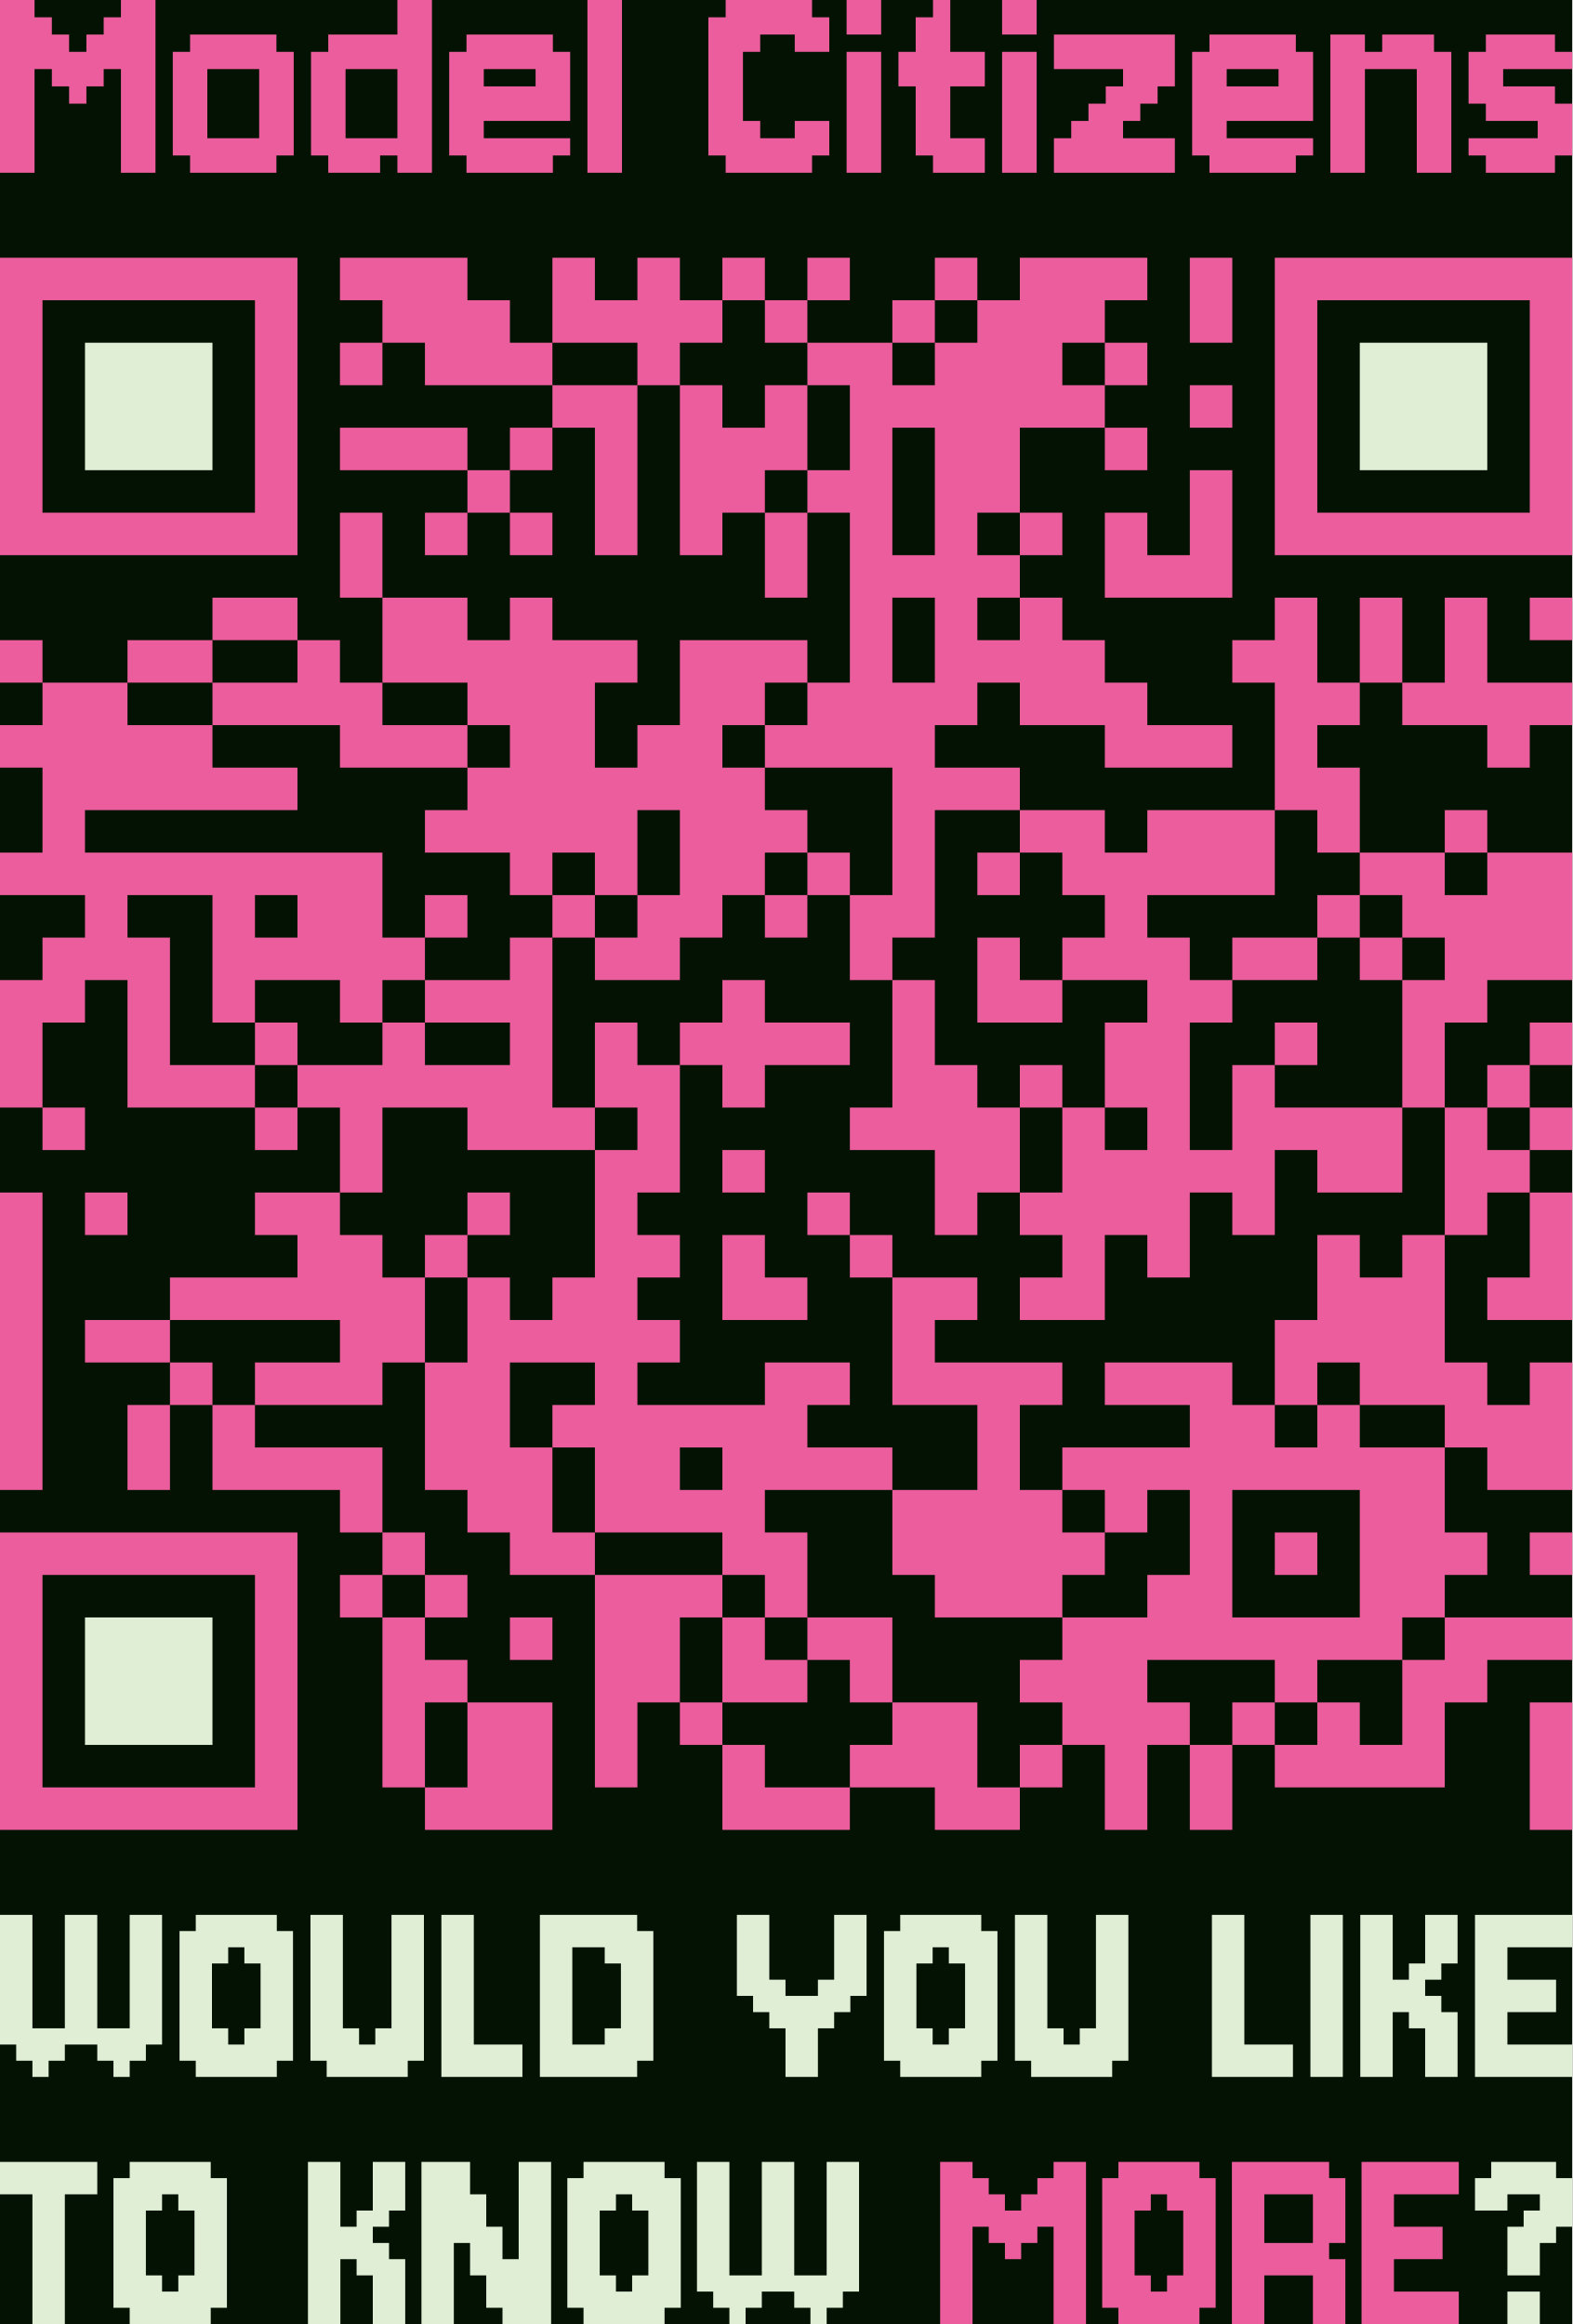
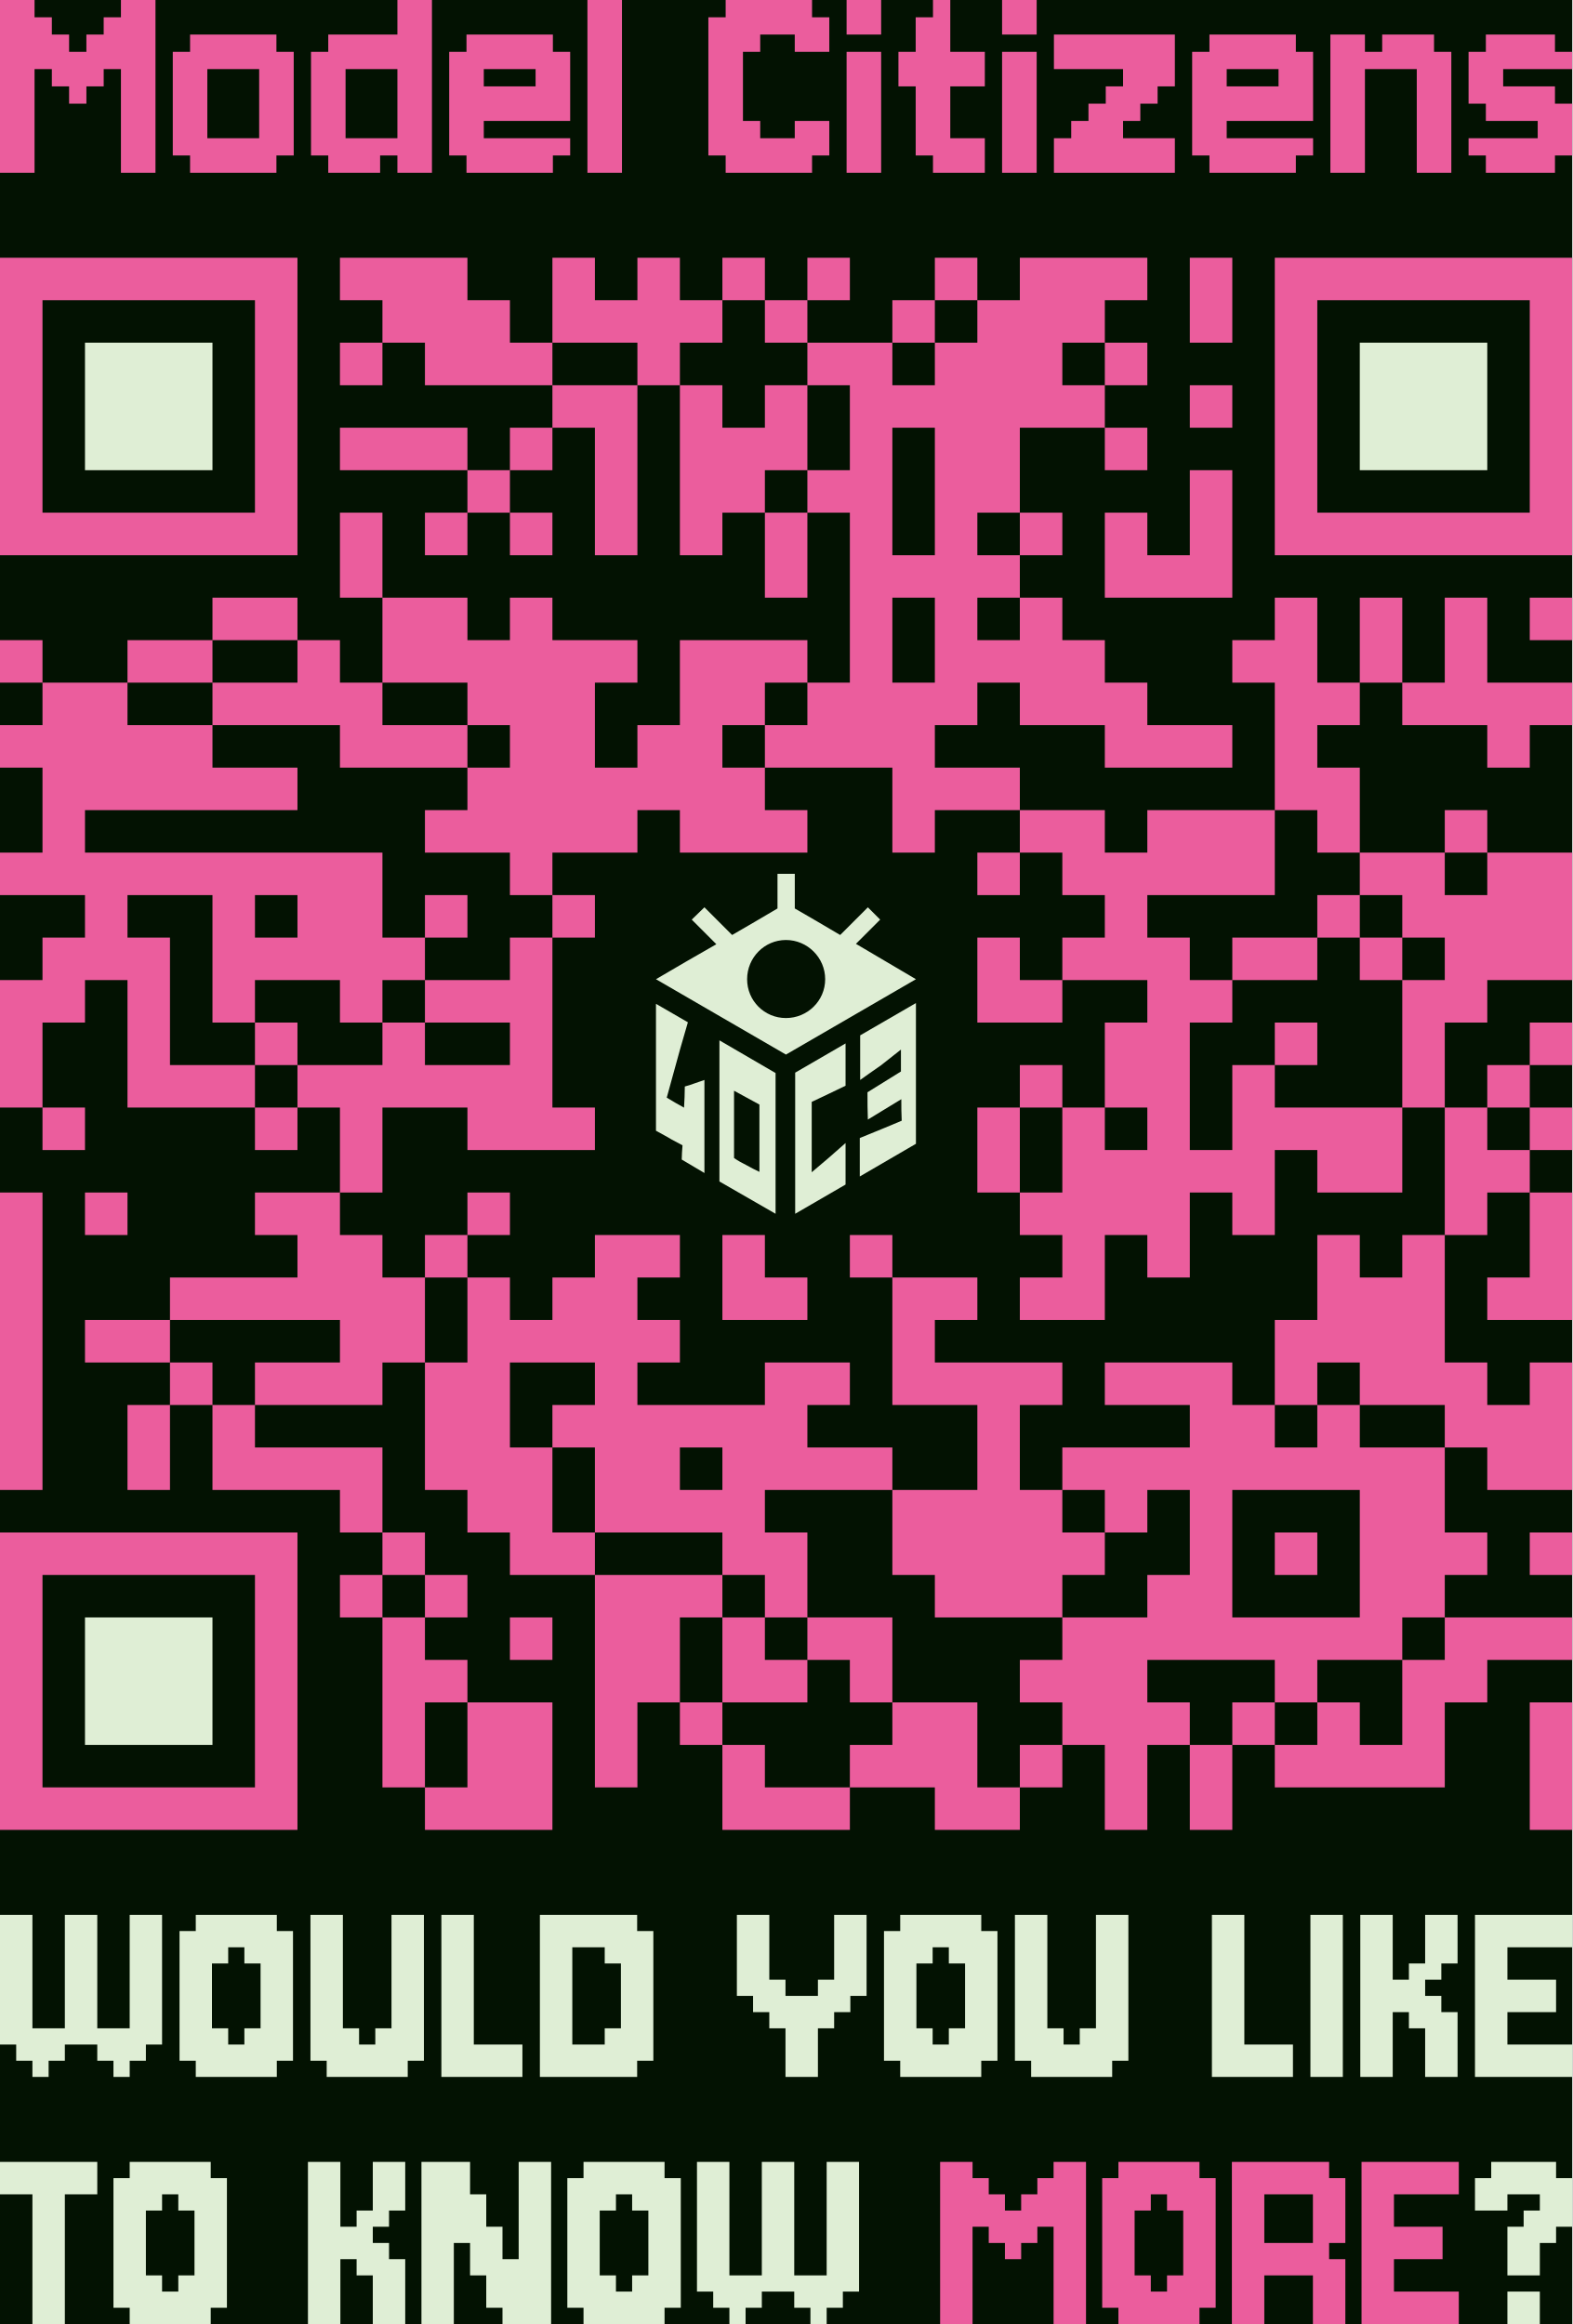
<svg xmlns="http://www.w3.org/2000/svg" width="250" height="369.559" viewBox="0 0 37 54.695">
  <path d="M0 0H37V54.695H0Z" fill="#031202" />
  <g transform="translate(0 0)">
    <path d="M 1.626 2.033 L 1.626 2.033 L 1.22 2.033 L 1.22 1.626 L 0.813 1.626 L 0.813 4.066 L 0 4.066 L 0 0 L 0.813 0 L 0.813 0.407 L 1.22 0.407 L 1.22 0.813 L 1.626 0.813 L 1.626 1.22 L 2.033 1.22 L 2.033 0.813 L 2.44 0.813 L 2.44 0.407 L 2.846 0.407 L 2.846 0 L 3.659 0 L 3.659 4.066 L 2.846 4.066 L 2.846 1.626 L 2.44 1.626 L 2.44 2.033 L 2.033 2.033 L 2.033 2.44 L 1.626 2.44 Z M 4.066 1.22 L 4.066 1.22 L 4.473 1.22 L 4.473 0.813 L 6.505 0.813 L 6.505 1.22 L 6.912 1.22 L 6.912 3.659 L 6.505 3.659 L 6.505 4.066 L 4.473 4.066 L 4.473 3.659 L 4.066 3.659 Z M 6.099 1.626 L 6.099 1.626 L 4.879 1.626 L 4.879 3.253 L 6.099 3.253 Z M 9.352 0.813 L 9.352 0.813 L 9.352 0 L 10.165 0 L 10.165 4.066 L 9.352 4.066 L 9.352 3.659 L 8.945 3.659 L 8.945 4.066 L 7.725 4.066 L 7.725 3.659 L 7.319 3.659 L 7.319 1.22 L 7.725 1.22 L 7.725 0.813 Z M 9.352 3.253 L 9.352 3.253 L 9.352 1.626 L 8.132 1.626 L 8.132 3.253 Z M 10.571 1.22 L 10.571 1.22 L 10.978 1.22 L 10.978 0.813 L 13.011 0.813 L 13.011 1.22 L 13.418 1.22 L 13.418 2.846 L 11.385 2.846 L 11.385 3.253 L 13.418 3.253 L 13.418 3.659 L 13.011 3.659 L 13.011 4.066 L 10.978 4.066 L 10.978 3.659 L 10.571 3.659 Z M 11.385 2.033 L 11.385 2.033 L 12.604 2.033 L 12.604 1.626 L 11.385 1.626 Z M 13.824 0 L 13.824 0 L 14.637 0 L 14.637 4.066 L 13.824 4.066 Z M 18.703 2.846 L 18.703 2.846 L 19.516 2.846 L 19.516 3.659 L 19.11 3.659 L 19.11 4.066 L 17.077 4.066 L 17.077 3.659 L 16.67 3.659 L 16.67 0.407 L 17.077 0.407 L 17.077 0 L 19.11 0 L 19.11 0.407 L 19.516 0.407 L 19.516 1.22 L 18.703 1.22 L 18.703 0.813 L 17.89 0.813 L 17.89 1.22 L 17.484 1.22 L 17.484 2.846 L 17.89 2.846 L 17.89 3.253 L 18.703 3.253 Z M 19.923 0 L 19.923 0 L 20.736 0 L 20.736 0.813 L 19.923 0.813 Z M 19.923 1.22 L 19.923 1.22 L 20.736 1.22 L 20.736 4.066 L 19.923 4.066 Z M 21.143 1.22 L 21.143 1.22 L 21.549 1.22 L 21.549 0.407 L 21.956 0.407 L 21.956 0 L 22.363 0 L 22.363 1.22 L 23.176 1.22 L 23.176 2.033 L 22.363 2.033 L 22.363 3.253 L 23.176 3.253 L 23.176 4.066 L 21.956 4.066 L 21.956 3.659 L 21.549 3.659 L 21.549 2.033 L 21.143 2.033 Z M 23.582 0 L 23.582 0 L 24.396 0 L 24.396 0.813 L 23.582 0.813 Z M 23.582 1.22 L 23.582 1.22 L 24.396 1.22 L 24.396 4.066 L 23.582 4.066 Z M 24.802 3.253 L 24.802 3.253 L 25.209 3.253 L 25.209 2.846 L 25.615 2.846 L 25.615 2.44 L 26.022 2.44 L 26.022 2.033 L 26.429 2.033 L 26.429 1.626 L 24.802 1.626 L 24.802 0.813 L 27.648 0.813 L 27.648 2.033 L 27.242 2.033 L 27.242 2.44 L 26.835 2.44 L 26.835 2.846 L 26.429 2.846 L 26.429 3.253 L 27.648 3.253 L 27.648 4.066 L 24.802 4.066 Z M 28.055 1.22 L 28.055 1.22 L 28.462 1.22 L 28.462 0.813 L 30.495 0.813 L 30.495 1.22 L 30.901 1.22 L 30.901 2.846 L 28.868 2.846 L 28.868 3.253 L 30.901 3.253 L 30.901 3.659 L 30.495 3.659 L 30.495 4.066 L 28.462 4.066 L 28.462 3.659 L 28.055 3.659 Z M 28.868 2.033 L 28.868 2.033 L 30.088 2.033 L 30.088 1.626 L 28.868 1.626 Z M 32.121 1.22 L 32.121 1.22 L 32.527 1.22 L 32.527 0.813 L 33.747 0.813 L 33.747 1.22 L 34.154 1.22 L 34.154 4.066 L 33.341 4.066 L 33.341 1.626 L 32.121 1.626 L 32.121 4.066 L 31.308 4.066 L 31.308 0.813 L 32.121 0.813 Z M 34.967 3.659 L 34.967 3.659 L 34.56 3.659 L 34.56 3.253 L 36.187 3.253 L 36.187 2.846 L 34.967 2.846 L 34.967 2.44 L 34.56 2.44 L 34.56 1.22 L 34.967 1.22 L 34.967 0.813 L 36.593 0.813 L 36.593 1.22 L 37 1.22 L 37 1.626 L 35.374 1.626 L 35.374 2.033 L 36.593 2.033 L 36.593 2.44 L 37 2.44 L 37 3.659 L 36.593 3.659 L 36.593 4.066 L 34.967 4.066 Z " fill="#eb5d9d" />
  </g>
  <g transform="translate(0 6.066)">
-     <path d="M8 0H9V1H8ZM9 0H10V1H9ZM10 0H11V1H10ZM13 0H14V1H13ZM15 0H16V1H15ZM17 0H18V1H17ZM19 0H20V1H19ZM22 0H23V1H22ZM24 0H25V1H24ZM25 0H26V1H25ZM26 0H27V1H26ZM28 0H29V1H28ZM9 1H10V2H9ZM10 1H11V2H10ZM11 1H12V2H11ZM13 1H14V2H13ZM14 1H15V2H14ZM15 1H16V2H15ZM16 1H17V2H16ZM18 1H19V2H18ZM21 1H22V2H21ZM23 1H24V2H23ZM24 1H25V2H24ZM25 1H26V2H25ZM28 1H29V2H28ZM8 2H9V3H8ZM10 2H11V3H10ZM11 2H12V3H11ZM12 2H13V3H12ZM15 2H16V3H15ZM19 2H20V3H19ZM20 2H21V3H20ZM22 2H23V3H22ZM23 2H24V3H23ZM24 2H25V3H24ZM26 2H27V3H26ZM13 3H14V4H13ZM14 3H15V4H14ZM16 3H17V4H16ZM18 3H19V4H18ZM20 3H21V4H20ZM21 3H22V4H21ZM22 3H23V4H22ZM23 3H24V4H23ZM24 3H25V4H24ZM25 3H26V4H25ZM28 3H29V4H28ZM8 4H9V5H8ZM9 4H10V5H9ZM10 4H11V5H10ZM12 4H13V5H12ZM14 4H15V5H14ZM16 4H17V5H16ZM17 4H18V5H17ZM18 4H19V5H18ZM20 4H21V5H20ZM22 4H23V5H22ZM23 4H24V5H23ZM26 4H27V5H26ZM11 5H12V6H11ZM14 5H15V6H14ZM16 5H17V6H16ZM17 5H18V6H17ZM19 5H20V6H19ZM20 5H21V6H20ZM22 5H23V6H22ZM23 5H24V6H23ZM28 5H29V6H28ZM8 6H9V7H8ZM10 6H11V7H10ZM12 6H13V7H12ZM14 6H15V7H14ZM16 6H17V7H16ZM18 6H19V7H18ZM20 6H21V7H20ZM22 6H23V7H22ZM24 6H25V7H24ZM26 6H27V7H26ZM28 6H29V7H28ZM8 7H9V8H8ZM18 7H19V8H18ZM20 7H21V8H20ZM21 7H22V8H21ZM22 7H23V8H22ZM23 7H24V8H23ZM26 7H27V8H26ZM27 7H28V8H27ZM28 7H29V8H28ZM5 8H6V9H5ZM6 8H7V9H6ZM9 8H10V9H9ZM10 8H11V9H10ZM12 8H13V9H12ZM20 8H21V9H20ZM22 8H23V9H22ZM24 8H25V9H24ZM30 8H31V9H30ZM32 8H33V9H32ZM34 8H35V9H34ZM36 8H37V9H36ZM0 9H1V10H0ZM3 9H4V10H3ZM4 9H5V10H4ZM7 9H8V10H7ZM9 9H10V10H9ZM10 9H11V10H10ZM11 9H12V10H11ZM12 9H13V10H12ZM13 9H14V10H13ZM14 9H15V10H14ZM16 9H17V10H16ZM17 9H18V10H17ZM18 9H19V10H18ZM20 9H21V10H20ZM22 9H23V10H22ZM23 9H24V10H23ZM24 9H25V10H24ZM25 9H26V10H25ZM29 9H30V10H29ZM30 9H31V10H30ZM32 9H33V10H32ZM34 9H35V10H34ZM1 10H2V11H1ZM2 10H3V11H2ZM5 10H6V11H5ZM6 10H7V11H6ZM7 10H8V11H7ZM8 10H9V11H8ZM11 10H12V11H11ZM12 10H13V11H12ZM13 10H14V11H13ZM16 10H17V11H16ZM17 10H18V11H17ZM19 10H20V11H19ZM20 10H21V11H20ZM21 10H22V11H21ZM22 10H23V11H22ZM24 10H25V11H24ZM25 10H26V11H25ZM26 10H27V11H26ZM30 10H31V11H30ZM31 10H32V11H31ZM33 10H34V11H33ZM34 10H35V11H34ZM35 10H36V11H35ZM36 10H37V11H36ZM0 11H1V12H0ZM1 11H2V12H1ZM2 11H3V12H2ZM3 11H4V12H3ZM4 11H5V12H4ZM8 11H9V12H8ZM9 11H10V12H9ZM10 11H11V12H10ZM12 11H13V12H12ZM13 11H14V12H13ZM15 11H16V12H15ZM16 11H17V12H16ZM18 11H19V12H18ZM19 11H20V12H19ZM20 11H21V12H20ZM21 11H22V12H21ZM26 11H27V12H26ZM27 11H28V12H27ZM28 11H29V12H28ZM30 11H31V12H30ZM35 11H36V12H35ZM1 12H2V13H1ZM2 12H3V13H2ZM3 12H4V13H3ZM4 12H5V13H4ZM5 12H6V13H5ZM6 12H7V13H6ZM11 12H12V13H11ZM12 12H13V13H12ZM13 12H14V13H13ZM14 12H15V13H14ZM15 12H16V13H15ZM16 12H17V13H16ZM17 12H18V13H17ZM21 12H22V13H21ZM22 12H23V13H22ZM23 12H24V13H23ZM30 12H31V13H30ZM31 12H32V13H31ZM1 13H2V14H1ZM10 13H11V14H10ZM11 13H12V14H11ZM12 13H13V14H12ZM13 13H14V14H13ZM14 13H15V14H14ZM16 13H17V14H16ZM17 13H18V14H17ZM18 13H19V14H18ZM21 13H22V14H21ZM24 13H25V14H24ZM25 13H26V14H25ZM27 13H28V14H27ZM28 13H29V14H28ZM29 13H30V14H29ZM31 13H32V14H31ZM34 13H35V14H34ZM0 14H1V15H0ZM1 14H2V15H1ZM2 14H3V15H2ZM3 14H4V15H3ZM4 14H5V15H4ZM5 14H6V15H5ZM6 14H7V15H6ZM7 14H8V15H7ZM8 14H9V15H8ZM12 14H13V15H12ZM14 14H15V15H14ZM16 14H17V15H16ZM17 14H18V15H17ZM19 14H20V15H19ZM21 14H22V15H21ZM23 14H24V15H23ZM25 14H26V15H25ZM26 14H27V15H26ZM27 14H28V15H27ZM28 14H29V15H28ZM29 14H30V15H29ZM32 14H33V15H32ZM33 14H34V15H33ZM35 14H36V15H35ZM36 14H37V15H36ZM2 15H3V16H2ZM5 15H6V16H5ZM7 15H8V16H7ZM8 15H9V16H8ZM10 15H11V16H10ZM13 15H14V16H13ZM15 15H16V16H15ZM16 15H17V16H16ZM18 15H19V16H18ZM20 15H21V16H20ZM21 15H22V16H21ZM26 15H27V16H26ZM31 15H32V16H31ZM33 15H34V16H33ZM34 15H35V16H34ZM35 15H36V16H35ZM36 15H37V16H36ZM1 16H2V17H1ZM2 16H3V17H2ZM3 16H4V17H3ZM5 16H6V17H5ZM6 16H7V17H6ZM7 16H8V17H7ZM8 16H9V17H8ZM9 16H10V17H9ZM12 16H13V17H12ZM14 16H15V17H14ZM15 16H16V17H15ZM20 16H21V17H20ZM23 16H24V17H23ZM25 16H26V17H25ZM26 16H27V17H26ZM27 16H28V17H27ZM29 16H30V17H29ZM30 16H31V17H30ZM32 16H33V17H32ZM34 16H35V17H34ZM35 16H36V17H35ZM36 16H37V17H36ZM0 17H1V18H0ZM1 17H2V18H1ZM3 17H4V18H3ZM5 17H6V18H5ZM8 17H9V18H8ZM10 17H11V18H10ZM11 17H12V18H11ZM12 17H13V18H12ZM17 17H18V18H17ZM21 17H22V18H21ZM23 17H24V18H23ZM24 17H25V18H24ZM27 17H28V18H27ZM28 17H29V18H28ZM33 17H34V18H33ZM34 17H35V18H34ZM0 18H1V19H0ZM3 18H4V19H3ZM6 18H7V19H6ZM9 18H10V19H9ZM12 18H13V19H12ZM14 18H15V19H14ZM16 18H17V19H16ZM17 18H18V19H17ZM18 18H19V19H18ZM19 18H20V19H19ZM21 18H22V19H21ZM26 18H27V19H26ZM27 18H28V19H27ZM30 18H31V19H30ZM33 18H34V19H33ZM36 18H37V19H36ZM0 19H1V20H0ZM3 19H4V20H3ZM4 19H5V20H4ZM5 19H6V20H5ZM7 19H8V20H7ZM8 19H9V20H8ZM9 19H10V20H9ZM10 19H11V20H10ZM11 19H12V20H11ZM12 19H13V20H12ZM14 19H15V20H14ZM15 19H16V20H15ZM17 19H18V20H17ZM21 19H22V20H21ZM22 19H23V20H22ZM24 19H25V20H24ZM26 19H27V20H26ZM27 19H28V20H27ZM29 19H30V20H29ZM33 19H34V20H33ZM35 19H36V20H35ZM1 20H2V21H1ZM6 20H7V21H6ZM8 20H9V21H8ZM11 20H12V21H11ZM12 20H13V21H12ZM13 20H14V21H13ZM15 20H16V21H15ZM20 20H21V21H20ZM21 20H22V21H21ZM22 20H23V21H22ZM23 20H24V21H23ZM25 20H26V21H25ZM27 20H28V21H27ZM29 20H30V21H29ZM30 20H31V21H30ZM31 20H32V21H31ZM32 20H33V21H32ZM34 20H35V21H34ZM36 20H37V21H36ZM8 21H9V22H8ZM14 21H15V22H14ZM15 21H16V22H15ZM17 21H18V22H17ZM22 21H23V22H22ZM23 21H24V22H23ZM25 21H26V22H25ZM26 21H27V22H26ZM27 21H28V22H27ZM28 21H29V22H28ZM29 21H30V22H29ZM31 21H32V22H31ZM32 21H33V22H32ZM34 21H35V22H34ZM35 21H36V22H35ZM0 22H1V23H0ZM2 22H3V23H2ZM6 22H7V23H6ZM7 22H8V23H7ZM11 22H12V23H11ZM14 22H15V23H14ZM19 22H20V23H19ZM22 22H23V23H22ZM24 22H25V23H24ZM25 22H26V23H25ZM26 22H27V23H26ZM27 22H28V23H27ZM29 22H30V23H29ZM34 22H35V23H34ZM36 22H37V23H36ZM0 23H1V24H0ZM7 23H8V24H7ZM8 23H9V24H8ZM10 23H11V24H10ZM14 23H15V24H14ZM15 23H16V24H15ZM17 23H18V24H17ZM20 23H21V24H20ZM25 23H26V24H25ZM27 23H28V24H27ZM31 23H32V24H31ZM33 23H34V24H33ZM36 23H37V24H36ZM0 24H1V25H0ZM4 24H5V25H4ZM5 24H6V25H5ZM6 24H7V25H6ZM7 24H8V25H7ZM8 24H9V25H8ZM9 24H10V25H9ZM11 24H12V25H11ZM13 24H14V25H13ZM14 24H15V25H14ZM17 24H18V25H17ZM18 24H19V25H18ZM21 24H22V25H21ZM22 24H23V25H22ZM24 24H25V25H24ZM25 24H26V25H25ZM31 24H32V25H31ZM32 24H33V25H32ZM33 24H34V25H33ZM35 24H36V25H35ZM36 24H37V25H36ZM0 25H1V26H0ZM2 25H3V26H2ZM3 25H4V26H3ZM8 25H9V26H8ZM9 25H10V26H9ZM11 25H12V26H11ZM12 25H13V26H12ZM13 25H14V26H13ZM14 25H15V26H14ZM15 25H16V26H15ZM21 25H22V26H21ZM30 25H31V26H30ZM31 25H32V26H31ZM32 25H33V26H32ZM33 25H34V26H33ZM0 26H1V27H0ZM4 26H5V27H4ZM6 26H7V27H6ZM7 26H8V27H7ZM8 26H9V27H8ZM10 26H11V27H10ZM11 26H12V27H11ZM14 26H15V27H14ZM18 26H19V27H18ZM19 26H20V27H19ZM21 26H22V27H21ZM22 26H23V27H22ZM23 26H24V27H23ZM24 26H25V27H24ZM26 26H27V27H26ZM27 26H28V27H27ZM28 26H29V27H28ZM30 26H31V27H30ZM32 26H33V27H32ZM33 26H34V27H33ZM34 26H35V27H34ZM36 26H37V27H36ZM0 27H1V28H0ZM3 27H4V28H3ZM5 27H6V28H5ZM10 27H11V28H10ZM11 27H12V28H11ZM13 27H14V28H13ZM14 27H15V28H14ZM15 27H16V28H15ZM16 27H17V28H16ZM17 27H18V28H17ZM18 27H19V28H18ZM23 27H24V28H23ZM28 27H29V28H28ZM29 27H30V28H29ZM31 27H32V28H31ZM34 27H35V28H34ZM35 27H36V28H35ZM36 27H37V28H36ZM0 28H1V29H0ZM3 28H4V29H3ZM5 28H6V29H5ZM6 28H7V29H6ZM7 28H8V29H7ZM8 28H9V29H8ZM10 28H11V29H10ZM11 28H12V29H11ZM12 28H13V29H12ZM14 28H15V29H14ZM15 28H16V29H15ZM17 28H18V29H17ZM18 28H19V29H18ZM19 28H20V29H19ZM20 28H21V29H20ZM23 28H24V29H23ZM25 28H26V29H25ZM26 28H27V29H26ZM27 28H28V29H27ZM28 28H29V29H28ZM29 28H30V29H29ZM30 28H31V29H30ZM31 28H32V29H31ZM32 28H33V29H32ZM33 28H34V29H33ZM35 28H36V29H35ZM36 28H37V29H36ZM8 29H9V30H8ZM11 29H12V30H11ZM12 29H13V30H12ZM14 29H15V30H14ZM15 29H16V30H15ZM16 29H17V30H16ZM17 29H18V30H17ZM21 29H22V30H21ZM22 29H23V30H22ZM23 29H24V30H23ZM24 29H25V30H24ZM26 29H27V30H26ZM28 29H29V30H28ZM32 29H33V30H32ZM33 29H34V30H33ZM9 30H10V31H9ZM12 30H13V31H12ZM13 30H14V31H13ZM17 30H18V31H17ZM18 30H19V31H18ZM21 30H22V31H21ZM22 30H23V31H22ZM23 30H24V31H23ZM24 30H25V31H24ZM25 30H26V31H25ZM28 30H29V31H28ZM30 30H31V31H30ZM32 30H33V31H32ZM33 30H34V31H33ZM34 30H35V31H34ZM36 30H37V31H36ZM8 31H9V32H8ZM10 31H11V32H10ZM14 31H15V32H14ZM15 31H16V32H15ZM16 31H17V32H16ZM18 31H19V32H18ZM22 31H23V32H22ZM23 31H24V32H23ZM24 31H25V32H24ZM27 31H28V32H27ZM28 31H29V32H28ZM32 31H33V32H32ZM33 31H34V32H33ZM9 32H10V33H9ZM12 32H13V33H12ZM14 32H15V33H14ZM15 32H16V33H15ZM17 32H18V33H17ZM19 32H20V33H19ZM20 32H21V33H20ZM25 32H26V33H25ZM26 32H27V33H26ZM27 32H28V33H27ZM28 32H29V33H28ZM29 32H30V33H29ZM30 32H31V33H30ZM31 32H32V33H31ZM32 32H33V33H32ZM34 32H35V33H34ZM35 32H36V33H35ZM36 32H37V33H36ZM9 33H10V34H9ZM10 33H11V34H10ZM14 33H15V34H14ZM15 33H16V34H15ZM17 33H18V34H17ZM18 33H19V34H18ZM20 33H21V34H20ZM24 33H25V34H24ZM25 33H26V34H25ZM26 33H27V34H26ZM30 33H31V34H30ZM33 33H34V34H33ZM34 33H35V34H34ZM9 34H10V35H9ZM11 34H12V35H11ZM12 34H13V35H12ZM14 34H15V35H14ZM16 34H17V35H16ZM21 34H22V35H21ZM22 34H23V35H22ZM25 34H26V35H25ZM26 34H27V35H26ZM27 34H28V35H27ZM29 34H30V35H29ZM31 34H32V35H31ZM33 34H34V35H33ZM36 34H37V35H36ZM9 35H10V36H9ZM11 35H12V36H11ZM12 35H13V36H12ZM14 35H15V36H14ZM17 35H18V36H17ZM20 35H21V36H20ZM21 35H22V36H21ZM22 35H23V36H22ZM24 35H25V36H24ZM26 35H27V36H26ZM28 35H29V36H28ZM30 35H31V36H30ZM31 35H32V36H31ZM32 35H33V36H32ZM33 35H34V36H33ZM36 35H37V36H36ZM10 36H11V37H10ZM11 36H12V37H11ZM12 36H13V37H12ZM17 36H18V37H17ZM18 36H19V37H18ZM19 36H20V37H19ZM22 36H23V37H22ZM23 36H24V37H23ZM26 36H27V37H26ZM28 36H29V37H28ZM36 36H37V37H36Z" fill="#eb5d9d" />
+     <path d="M8 0H9V1H8ZM9 0H10V1H9ZM10 0H11V1H10ZM13 0H14V1H13ZM15 0H16V1H15ZM17 0H18V1H17ZM19 0H20V1H19ZM22 0H23V1H22ZM24 0H25V1H24ZM25 0H26V1H25ZM26 0H27V1H26ZM28 0H29V1H28ZM9 1H10V2H9ZM10 1H11V2H10ZM11 1H12V2H11ZM13 1H14V2H13ZM14 1H15V2H14ZM15 1H16V2H15ZM16 1H17V2H16ZM18 1H19V2H18ZM21 1H22V2H21ZM23 1H24V2H23ZM24 1H25V2H24ZM25 1H26V2H25ZM28 1H29V2H28ZM8 2H9V3H8ZM10 2H11V3H10ZM11 2H12V3H11ZM12 2H13V3H12ZM15 2H16V3H15ZM19 2H20V3H19ZM20 2H21V3H20ZM22 2H23V3H22ZM23 2H24V3H23ZM24 2H25V3H24ZM26 2H27V3H26ZM13 3H14V4H13ZM14 3H15V4H14ZM16 3H17V4H16ZM18 3H19V4H18ZM20 3H21V4H20ZM21 3H22V4H21ZM22 3H23V4H22ZM23 3H24V4H23ZM24 3H25V4H24ZM25 3H26V4H25ZM28 3H29V4H28ZM8 4H9V5H8ZM9 4H10V5H9ZM10 4H11V5H10ZM12 4H13V5H12ZM14 4H15V5H14ZM16 4H17V5H16ZM17 4H18V5H17ZM18 4H19V5H18ZM20 4H21V5H20ZM22 4H23V5H22ZM23 4H24V5H23ZM26 4H27V5H26ZM11 5H12V6H11ZM14 5H15V6H14ZM16 5H17V6H16ZM17 5H18V6H17ZM19 5H20V6H19ZM20 5H21V6H20ZM22 5H23V6H22ZM23 5H24V6H23ZM28 5H29V6H28ZM8 6H9V7H8ZM10 6H11V7H10ZM12 6H13V7H12ZM14 6H15V7H14ZM16 6H17V7H16ZM18 6H19V7H18ZM20 6H21V7H20ZM22 6H23V7H22ZM24 6H25V7H24ZM26 6H27V7H26ZM28 6H29V7H28ZM8 7H9V8H8ZM18 7H19V8H18ZM20 7H21V8H20ZM21 7H22V8H21ZM22 7H23V8H22ZM23 7H24V8H23ZM26 7H27V8H26ZM27 7H28V8H27ZM28 7H29V8H28ZM5 8H6V9H5ZM6 8H7V9H6ZM9 8H10V9H9ZM10 8H11V9H10ZM12 8H13V9H12ZM20 8H21V9H20ZM22 8H23V9H22ZM24 8H25V9H24ZM30 8H31V9H30ZM32 8H33V9H32ZM34 8H35V9H34ZM36 8H37V9H36ZM0 9H1V10H0ZM3 9H4V10H3ZM4 9H5V10H4ZM7 9H8V10H7ZM9 9H10V10H9ZM10 9H11V10H10ZM11 9H12V10H11ZM12 9H13V10H12ZM13 9H14V10H13ZM14 9H15V10H14ZM16 9H17V10H16ZM17 9H18V10H17ZM18 9H19V10H18ZM20 9H21V10H20ZM22 9H23V10H22ZM23 9H24V10H23ZM24 9H25V10H24ZM25 9H26V10H25ZM29 9H30V10H29ZM30 9H31V10H30ZM32 9H33V10H32ZM34 9H35V10H34ZM1 10H2V11H1ZM2 10H3V11H2ZM5 10H6V11H5ZM6 10H7V11H6ZM7 10H8V11H7ZM8 10H9V11H8ZM11 10H12V11H11ZM12 10H13V11H12ZM13 10H14V11H13ZM16 10H17V11H16ZM17 10H18V11H17ZM19 10H20V11H19ZM20 10H21V11H20ZM21 10H22V11H21ZM22 10H23V11H22ZM24 10H25V11H24ZM25 10H26V11H25ZM26 10H27V11H26ZM30 10H31V11H30ZM31 10H32V11H31ZM33 10H34V11H33ZM34 10H35V11H34ZM35 10H36V11H35ZM36 10H37V11H36ZM0 11H1V12H0ZM1 11H2V12H1ZM2 11H3V12H2ZM3 11H4V12H3ZM4 11H5V12H4ZM8 11H9V12H8ZM9 11H10V12H9ZM10 11H11V12H10ZM12 11H13V12H12ZM13 11H14V12H13ZM15 11H16V12H15ZM16 11H17V12H16ZM18 11H19V12H18ZM19 11H20V12H19ZM20 11H21V12H20ZM21 11H22V12H21ZM26 11H27V12H26ZM27 11H28V12H27ZM28 11H29V12H28ZM30 11H31V12H30ZM35 11H36V12H35ZM1 12H2V13H1ZM2 12H3V13H2ZM3 12H4V13H3ZM4 12H5V13H4ZM5 12H6V13H5ZM6 12H7V13H6ZM11 12H12V13H11ZM12 12H13V13H12ZM13 12H14V13H13ZM14 12H15V13H14ZM15 12H16V13H15ZM16 12H17V13H16ZM17 12H18V13H17ZM21 12H22V13H21ZM22 12H23V13H22ZM23 12H24V13H23ZM30 12H31V13H30ZM31 12H32V13H31ZM1 13H2V14H1ZM10 13H11V14H10ZM11 13H12V14H11ZM12 13H13V14H12ZM13 13H14V14H13ZM14 13H15V14H14ZM16 13H17V14H16ZM17 13H18V14H17ZM18 13H19V14H18ZM21 13H22V14H21ZM24 13H25V14H24ZM25 13H26V14H25ZM27 13H28V14H27ZM28 13H29V14H28ZM29 13H30V14H29ZM31 13H32V14H31ZM34 13H35V14H34ZM0 14H1V15H0ZM1 14H2V15H1ZM2 14H3V15H2ZM3 14H4V15H3ZM4 14H5V15H4ZM5 14H6V15H5ZM6 14H7V15H6ZM7 14H8V15H7ZM8 14H9V15H8ZM12 14H13V15H12ZM23 14H24V15H23ZM25 14H26V15H25ZM26 14H27V15H26ZM27 14H28V15H27ZM28 14H29V15H28ZM29 14H30V15H29ZM32 14H33V15H32ZM33 14H34V15H33ZM35 14H36V15H35ZM36 14H37V15H36ZM2 15H3V16H2ZM5 15H6V16H5ZM7 15H8V16H7ZM8 15H9V16H8ZM10 15H11V16H10ZM13 15H14V16H13ZM26 15H27V16H26ZM31 15H32V16H31ZM33 15H34V16H33ZM34 15H35V16H34ZM35 15H36V16H35ZM36 15H37V16H36ZM1 16H2V17H1ZM2 16H3V17H2ZM3 16H4V17H3ZM5 16H6V17H5ZM6 16H7V17H6ZM7 16H8V17H7ZM8 16H9V17H8ZM9 16H10V17H9ZM12 16H13V17H12ZM23 16H24V17H23ZM25 16H26V17H25ZM26 16H27V17H26ZM27 16H28V17H27ZM29 16H30V17H29ZM30 16H31V17H30ZM32 16H33V17H32ZM34 16H35V17H34ZM35 16H36V17H35ZM36 16H37V17H36ZM0 17H1V18H0ZM1 17H2V18H1ZM3 17H4V18H3ZM5 17H6V18H5ZM8 17H9V18H8ZM10 17H11V18H10ZM11 17H12V18H11ZM12 17H13V18H12ZM23 17H24V18H23ZM24 17H25V18H24ZM27 17H28V18H27ZM28 17H29V18H28ZM33 17H34V18H33ZM34 17H35V18H34ZM0 18H1V19H0ZM3 18H4V19H3ZM6 18H7V19H6ZM9 18H10V19H9ZM12 18H13V19H12ZM26 18H27V19H26ZM27 18H28V19H27ZM30 18H31V19H30ZM33 18H34V19H33ZM36 18H37V19H36ZM0 19H1V20H0ZM3 19H4V20H3ZM4 19H5V20H4ZM5 19H6V20H5ZM7 19H8V20H7ZM8 19H9V20H8ZM9 19H10V20H9ZM10 19H11V20H10ZM11 19H12V20H11ZM12 19H13V20H12ZM24 19H25V20H24ZM26 19H27V20H26ZM27 19H28V20H27ZM29 19H30V20H29ZM33 19H34V20H33ZM35 19H36V20H35ZM1 20H2V21H1ZM6 20H7V21H6ZM8 20H9V21H8ZM11 20H12V21H11ZM12 20H13V21H12ZM13 20H14V21H13ZM23 20H24V21H23ZM25 20H26V21H25ZM27 20H28V21H27ZM29 20H30V21H29ZM30 20H31V21H30ZM31 20H32V21H31ZM32 20H33V21H32ZM34 20H35V21H34ZM36 20H37V21H36ZM8 21H9V22H8ZM23 21H24V22H23ZM25 21H26V22H25ZM26 21H27V22H26ZM27 21H28V22H27ZM28 21H29V22H28ZM29 21H30V22H29ZM31 21H32V22H31ZM32 21H33V22H32ZM34 21H35V22H34ZM35 21H36V22H35ZM0 22H1V23H0ZM2 22H3V23H2ZM6 22H7V23H6ZM7 22H8V23H7ZM11 22H12V23H11ZM24 22H25V23H24ZM25 22H26V23H25ZM26 22H27V23H26ZM27 22H28V23H27ZM29 22H30V23H29ZM34 22H35V23H34ZM36 22H37V23H36ZM0 23H1V24H0ZM7 23H8V24H7ZM8 23H9V24H8ZM10 23H11V24H10ZM14 23H15V24H14ZM15 23H16V24H15ZM17 23H18V24H17ZM20 23H21V24H20ZM25 23H26V24H25ZM27 23H28V24H27ZM31 23H32V24H31ZM33 23H34V24H33ZM36 23H37V24H36ZM0 24H1V25H0ZM4 24H5V25H4ZM5 24H6V25H5ZM6 24H7V25H6ZM7 24H8V25H7ZM8 24H9V25H8ZM9 24H10V25H9ZM11 24H12V25H11ZM13 24H14V25H13ZM14 24H15V25H14ZM17 24H18V25H17ZM18 24H19V25H18ZM21 24H22V25H21ZM22 24H23V25H22ZM24 24H25V25H24ZM25 24H26V25H25ZM31 24H32V25H31ZM32 24H33V25H32ZM33 24H34V25H33ZM35 24H36V25H35ZM36 24H37V25H36ZM0 25H1V26H0ZM2 25H3V26H2ZM3 25H4V26H3ZM8 25H9V26H8ZM9 25H10V26H9ZM11 25H12V26H11ZM12 25H13V26H12ZM13 25H14V26H13ZM14 25H15V26H14ZM15 25H16V26H15ZM21 25H22V26H21ZM30 25H31V26H30ZM31 25H32V26H31ZM32 25H33V26H32ZM33 25H34V26H33ZM0 26H1V27H0ZM4 26H5V27H4ZM6 26H7V27H6ZM7 26H8V27H7ZM8 26H9V27H8ZM10 26H11V27H10ZM11 26H12V27H11ZM14 26H15V27H14ZM18 26H19V27H18ZM19 26H20V27H19ZM21 26H22V27H21ZM22 26H23V27H22ZM23 26H24V27H23ZM24 26H25V27H24ZM26 26H27V27H26ZM27 26H28V27H27ZM28 26H29V27H28ZM30 26H31V27H30ZM32 26H33V27H32ZM33 26H34V27H33ZM34 26H35V27H34ZM36 26H37V27H36ZM0 27H1V28H0ZM3 27H4V28H3ZM5 27H6V28H5ZM10 27H11V28H10ZM11 27H12V28H11ZM13 27H14V28H13ZM14 27H15V28H14ZM15 27H16V28H15ZM16 27H17V28H16ZM17 27H18V28H17ZM18 27H19V28H18ZM23 27H24V28H23ZM28 27H29V28H28ZM29 27H30V28H29ZM31 27H32V28H31ZM34 27H35V28H34ZM35 27H36V28H35ZM36 27H37V28H36ZM0 28H1V29H0ZM3 28H4V29H3ZM5 28H6V29H5ZM6 28H7V29H6ZM7 28H8V29H7ZM8 28H9V29H8ZM10 28H11V29H10ZM11 28H12V29H11ZM12 28H13V29H12ZM14 28H15V29H14ZM15 28H16V29H15ZM17 28H18V29H17ZM18 28H19V29H18ZM19 28H20V29H19ZM20 28H21V29H20ZM23 28H24V29H23ZM25 28H26V29H25ZM26 28H27V29H26ZM27 28H28V29H27ZM28 28H29V29H28ZM29 28H30V29H29ZM30 28H31V29H30ZM31 28H32V29H31ZM32 28H33V29H32ZM33 28H34V29H33ZM35 28H36V29H35ZM36 28H37V29H36ZM8 29H9V30H8ZM11 29H12V30H11ZM12 29H13V30H12ZM14 29H15V30H14ZM15 29H16V30H15ZM16 29H17V30H16ZM17 29H18V30H17ZM21 29H22V30H21ZM22 29H23V30H22ZM23 29H24V30H23ZM24 29H25V30H24ZM26 29H27V30H26ZM28 29H29V30H28ZM32 29H33V30H32ZM33 29H34V30H33ZM9 30H10V31H9ZM12 30H13V31H12ZM13 30H14V31H13ZM17 30H18V31H17ZM18 30H19V31H18ZM21 30H22V31H21ZM22 30H23V31H22ZM23 30H24V31H23ZM24 30H25V31H24ZM25 30H26V31H25ZM28 30H29V31H28ZM30 30H31V31H30ZM32 30H33V31H32ZM33 30H34V31H33ZM34 30H35V31H34ZM36 30H37V31H36ZM8 31H9V32H8ZM10 31H11V32H10ZM14 31H15V32H14ZM15 31H16V32H15ZM16 31H17V32H16ZM18 31H19V32H18ZM22 31H23V32H22ZM23 31H24V32H23ZM24 31H25V32H24ZM27 31H28V32H27ZM28 31H29V32H28ZM32 31H33V32H32ZM33 31H34V32H33ZM9 32H10V33H9ZM12 32H13V33H12ZM14 32H15V33H14ZM15 32H16V33H15ZM17 32H18V33H17ZM19 32H20V33H19ZM20 32H21V33H20ZM25 32H26V33H25ZM26 32H27V33H26ZM27 32H28V33H27ZM28 32H29V33H28ZM29 32H30V33H29ZM30 32H31V33H30ZM31 32H32V33H31ZM32 32H33V33H32ZM34 32H35V33H34ZM35 32H36V33H35ZM36 32H37V33H36ZM9 33H10V34H9ZM10 33H11V34H10ZM14 33H15V34H14ZM15 33H16V34H15ZM17 33H18V34H17ZM18 33H19V34H18ZM20 33H21V34H20ZM24 33H25V34H24ZM25 33H26V34H25ZM26 33H27V34H26ZM30 33H31V34H30ZM33 33H34V34H33ZM34 33H35V34H34ZM9 34H10V35H9ZM11 34H12V35H11ZM12 34H13V35H12ZM14 34H15V35H14ZM16 34H17V35H16ZM21 34H22V35H21ZM22 34H23V35H22ZM25 34H26V35H25ZM26 34H27V35H26ZM27 34H28V35H27ZM29 34H30V35H29ZM31 34H32V35H31ZM33 34H34V35H33ZM36 34H37V35H36ZM9 35H10V36H9ZM11 35H12V36H11ZM12 35H13V36H12ZM14 35H15V36H14ZM17 35H18V36H17ZM20 35H21V36H20ZM21 35H22V36H21ZM22 35H23V36H22ZM24 35H25V36H24ZM26 35H27V36H26ZM28 35H29V36H28ZM30 35H31V36H30ZM31 35H32V36H31ZM32 35H33V36H32ZM33 35H34V36H33ZM36 35H37V36H36ZM10 36H11V37H10ZM11 36H12V37H11ZM12 36H13V37H12ZM17 36H18V37H17ZM18 36H19V37H18ZM19 36H20V37H19ZM22 36H23V37H22ZM23 36H24V37H23ZM26 36H27V37H26ZM28 36H29V37H28ZM36 36H37V37H36Z" fill="#eb5d9d" />
    <path d="M0 0H7V7H0ZM1 1H6V6H1ZM30 0H37V7H30ZM31 1H36V6H31ZM0 30H7V37H0ZM1 31H6V36H1Z" fill="#eb5d9d" fill-rule="evenodd" />
    <path d="M2 2H5V5H2ZM32 2H35V5H32ZM2 32H5V35H2Z" fill="#dfeed5" />
+     <g transform="translate(15.437 14.5) scale(0.0904977)">
+       <g id="icon-Ebene_2">
+         <g id="icon-Content">
+           <g>
+             <path d="M52,18.2l6.3-6.3-3.2-3.2-7.2,7.2q-5.9-3.5-11.8-6.9V0h-4.5v9q-5.9,3.5-11.8,6.9l-7.2-7.2-3.3,3.2,6.4,6.4Q7.8,22.8,0,27.4q16.9,9.8,33.8,19.6,16.9-9.8,33.8-19.6-7.8-4.6-15.6-9.2h0ZM33.8,37.5c-5.6,0-10.1-4.5-10.1-10.1s4.5-10.2,10.1-10.2,10.2,4.6,10.2,10.2S39.4,37.5,33.8,37.5Z" fill="#dfeed5" />
+             <g>
+               <path d="M31.1,51.8l-14.6-8.5v36.7l14.6,8.4S31.1,51.8,31.1,51.8ZM26.9,68.3v9.2c-1.1-.5-2.2-1.1-3.3-1.7-1.2-.6-2.3-1.2-3.3-1.9v-17.5c1.1.6,2.2,1.2,3.3,1.8,1.1.6,2.2,1.2,3.3,1.8v8.3h0Z" fill="#dfeed5" />
+               <path d="M53.1,47.2v6.4c1.7-1.2,3.5-2.5,5.4-3.8q2.7-2.1,5.2-4.1c0,2.3,0,3.4,0,5.7q-4.4,2.7-8.7,5.4c0,2.4,0,4.8.1,7.1,2.9-1.8,5.8-3.5,8.7-5.3,0,2.3,0,3.4.1,5.6q-2.1.9-4.3,1.8c-2.2.9-4.4,1.8-6.6,2.7v10l14.6-8.5c0-12.2,0-24.4,0-36.6l-14.5,8.4v5.2h0Z" fill="#dfeed5" />
+               <path d="M12.6,53.6c-.8.3-1.7.6-2.6.9-.8.3-1.7.6-2.5.8,0,1.8-.1,3.7-.2,5.5-1.8-1-2.7-1.5-4.5-2.6q1.7-6.3,3.5-12.7,1-3.4,2-6.9L0,33.8v33c1.4.8,2.8,1.5,4.1,2.3.9.5,1.9,1,2.8,1.5-.1,1.5-.2,2.5-.2,3.7l5.9,3.5v-24.2h0Z" fill="#dfeed5" />
+               <path d="M40.5,77.6q0-9.2,0-18.3c3-1.4,5.9-2.8,8.8-4.2v-11l-13.1,7.6v36.7l13.1-7.6v-10.8c-2.9,2.6-5.8,5.1-8.8,7.6h0Z" fill="#dfeed5" />
+             </g>
+           </g>
+         </g>
+       </g>
+     </g>
  </g>
  <g transform="translate(0 45.066)">
    <path d="M 0 0 L 0 0 L 0.763 0 L 0.763 2.67 L 1.526 2.67 L 1.526 0 L 2.289 0 L 2.289 2.67 L 3.052 2.67 L 3.052 0 L 3.814 0 L 3.814 3.052 L 3.433 3.052 L 3.433 3.433 L 3.052 3.433 L 3.052 3.814 L 2.67 3.814 L 2.67 3.433 L 2.289 3.433 L 2.289 3.052 L 1.526 3.052 L 1.526 3.433 L 1.144 3.433 L 1.144 3.814 L 0.763 3.814 L 0.763 3.433 L 0.381 3.433 L 0.381 3.052 L 0 3.052 Z M 4.225 0.381 L 4.225 0.381 L 4.607 0.381 L 4.607 0 L 6.514 0 L 6.514 0.381 L 6.895 0.381 L 6.895 3.433 L 6.514 3.433 L 6.514 3.814 L 4.607 3.814 L 4.607 3.433 L 4.225 3.433 Z M 5.751 2.67 L 5.751 2.67 L 6.132 2.67 L 6.132 1.144 L 5.751 1.144 L 5.751 0.763 L 5.37 0.763 L 5.37 1.144 L 4.988 1.144 L 4.988 2.67 L 5.37 2.67 L 5.37 3.052 L 5.751 3.052 Z M 8.832 2.67 L 8.832 2.67 L 9.213 2.67 L 9.213 0 L 9.976 0 L 9.976 3.433 L 9.595 3.433 L 9.595 3.814 L 7.688 3.814 L 7.688 3.433 L 7.306 3.433 L 7.306 0 L 8.069 0 L 8.069 2.67 L 8.45 2.67 L 8.45 3.052 L 8.832 3.052 Z M 11.15 3.052 L 11.15 3.052 L 12.294 3.052 L 12.294 3.814 L 10.387 3.814 L 10.387 0 L 11.15 0 Z M 12.705 0 L 12.705 0 L 14.994 0 L 14.994 0.381 L 15.375 0.381 L 15.375 3.433 L 14.994 3.433 L 14.994 3.814 L 12.705 3.814 Z M 14.231 2.67 L 14.231 2.67 L 14.612 2.67 L 14.612 1.144 L 14.231 1.144 L 14.231 0.763 L 13.468 0.763 L 13.468 3.052 L 14.231 3.052 Z M 18.485 2.67 L 18.485 2.67 L 18.104 2.67 L 18.104 2.289 L 17.722 2.289 L 17.722 1.907 L 17.341 1.907 L 17.341 0 L 18.104 0 L 18.104 1.526 L 18.485 1.526 L 18.485 1.907 L 19.248 1.907 L 19.248 1.526 L 19.63 1.526 L 19.63 0 L 20.393 0 L 20.393 1.907 L 20.011 1.907 L 20.011 2.289 L 19.63 2.289 L 19.63 2.67 L 19.248 2.67 L 19.248 3.814 L 18.485 3.814 Z M 20.803 0.381 L 20.803 0.381 L 21.185 0.381 L 21.185 0 L 23.092 0 L 23.092 0.381 L 23.473 0.381 L 23.473 3.433 L 23.092 3.433 L 23.092 3.814 L 21.185 3.814 L 21.185 3.433 L 20.803 3.433 Z M 22.329 2.67 L 22.329 2.67 L 22.711 2.67 L 22.711 1.144 L 22.329 1.144 L 22.329 0.763 L 21.948 0.763 L 21.948 1.144 L 21.566 1.144 L 21.566 2.67 L 21.948 2.67 L 21.948 3.052 L 22.329 3.052 Z M 25.41 2.67 L 25.41 2.67 L 25.791 2.67 L 25.791 0 L 26.554 0 L 26.554 3.433 L 26.173 3.433 L 26.173 3.814 L 24.266 3.814 L 24.266 3.433 L 23.884 3.433 L 23.884 0 L 24.647 0 L 24.647 2.67 L 25.029 2.67 L 25.029 3.052 L 25.41 3.052 Z M 29.283 3.052 L 29.283 3.052 L 30.427 3.052 L 30.427 3.814 L 28.52 3.814 L 28.52 0 L 29.283 0 Z M 30.838 0 L 30.838 0 L 31.601 0 L 31.601 3.814 L 30.838 3.814 Z M 33.156 2.289 L 33.156 2.289 L 32.775 2.289 L 32.775 3.814 L 32.012 3.814 L 32.012 0 L 32.775 0 L 32.775 1.526 L 33.156 1.526 L 33.156 1.144 L 33.538 1.144 L 33.538 0 L 34.301 0 L 34.301 1.144 L 33.919 1.144 L 33.919 1.526 L 33.538 1.526 L 33.538 1.907 L 33.919 1.907 L 33.919 2.289 L 34.301 2.289 L 34.301 3.814 L 33.538 3.814 L 33.538 2.67 L 33.156 2.67 Z M 35.474 3.052 L 35.474 3.052 L 37 3.052 L 37 3.814 L 34.711 3.814 L 34.711 0 L 37 0 L 37 0.763 L 35.474 0.763 L 35.474 1.526 L 36.619 1.526 L 36.619 2.289 L 35.474 2.289 Z M 0.763 6.577 L 0.763 6.577 L 0 6.577 L 0 5.814 L 2.289 5.814 L 2.289 6.577 L 1.526 6.577 L 1.526 9.629 L 0.763 9.629 Z M 2.67 6.196 L 2.67 6.196 L 3.052 6.196 L 3.052 5.814 L 4.959 5.814 L 4.959 6.196 L 5.34 6.196 L 5.34 9.247 L 4.959 9.247 L 4.959 9.629 L 3.052 9.629 L 3.052 9.247 L 2.67 9.247 Z M 4.196 8.485 L 4.196 8.485 L 4.577 8.485 L 4.577 6.959 L 4.196 6.959 L 4.196 6.577 L 3.814 6.577 L 3.814 6.959 L 3.433 6.959 L 3.433 8.485 L 3.814 8.485 L 3.814 8.866 L 4.196 8.866 Z M 8.392 8.103 L 8.392 8.103 L 8.01 8.103 L 8.01 9.629 L 7.247 9.629 L 7.247 5.814 L 8.01 5.814 L 8.01 7.34 L 8.392 7.34 L 8.392 6.959 L 8.773 6.959 L 8.773 5.814 L 9.536 5.814 L 9.536 6.959 L 9.155 6.959 L 9.155 7.34 L 8.773 7.34 L 8.773 7.722 L 9.155 7.722 L 9.155 8.103 L 9.536 8.103 L 9.536 9.629 L 8.773 9.629 L 8.773 8.485 L 8.392 8.485 Z M 11.443 8.485 L 11.443 8.485 L 11.062 8.485 L 11.062 7.722 L 10.68 7.722 L 10.68 9.629 L 9.918 9.629 L 9.918 5.814 L 11.062 5.814 L 11.062 6.577 L 11.443 6.577 L 11.443 7.34 L 11.825 7.34 L 11.825 8.103 L 12.206 8.103 L 12.206 5.814 L 12.969 5.814 L 12.969 9.629 L 11.825 9.629 L 11.825 9.247 L 11.443 9.247 Z M 13.351 6.196 L 13.351 6.196 L 13.732 6.196 L 13.732 5.814 L 15.639 5.814 L 15.639 6.196 L 16.021 6.196 L 16.021 9.247 L 15.639 9.247 L 15.639 9.629 L 13.732 9.629 L 13.732 9.247 L 13.351 9.247 Z M 14.876 8.485 L 14.876 8.485 L 15.258 8.485 L 15.258 6.959 L 14.876 6.959 L 14.876 6.577 L 14.495 6.577 L 14.495 6.959 L 14.113 6.959 L 14.113 8.485 L 14.495 8.485 L 14.495 8.866 L 14.876 8.866 Z M 16.402 5.814 L 16.402 5.814 L 17.165 5.814 L 17.165 8.485 L 17.928 8.485 L 17.928 5.814 L 18.691 5.814 L 18.691 8.485 L 19.454 8.485 L 19.454 5.814 L 20.216 5.814 L 20.216 8.866 L 19.835 8.866 L 19.835 9.247 L 19.454 9.247 L 19.454 9.629 L 19.072 9.629 L 19.072 9.247 L 18.691 9.247 L 18.691 8.866 L 17.928 8.866 L 17.928 9.247 L 17.546 9.247 L 17.546 9.629 L 17.165 9.629 L 17.165 9.247 L 16.784 9.247 L 16.784 8.866 L 16.402 8.866 Z M 35.474 7.34 L 35.474 7.34 L 35.856 7.34 L 35.856 6.959 L 36.237 6.959 L 36.237 6.577 L 35.474 6.577 L 35.474 6.959 L 34.711 6.959 L 34.711 6.196 L 35.093 6.196 L 35.093 5.814 L 36.619 5.814 L 36.619 6.196 L 37 6.196 L 37 7.34 L 36.619 7.34 L 36.619 7.722 L 36.237 7.722 L 36.237 8.485 L 35.474 8.485 Z M 35.474 8.866 L 35.474 8.866 L 36.237 8.866 L 36.237 9.629 L 35.474 9.629 Z " fill="#dfeed5" />
    <path d="M 23.649 7.722 L 23.649 7.722 L 23.268 7.722 L 23.268 7.34 L 22.887 7.34 L 22.887 9.629 L 22.124 9.629 L 22.124 5.814 L 22.887 5.814 L 22.887 6.196 L 23.268 6.196 L 23.268 6.577 L 23.649 6.577 L 23.649 6.959 L 24.031 6.959 L 24.031 6.577 L 24.412 6.577 L 24.412 6.196 L 24.794 6.196 L 24.794 5.814 L 25.557 5.814 L 25.557 9.629 L 24.794 9.629 L 24.794 7.34 L 24.412 7.34 L 24.412 7.722 L 24.031 7.722 L 24.031 8.103 L 23.649 8.103 Z M 25.938 6.196 L 25.938 6.196 L 26.32 6.196 L 26.32 5.814 L 28.227 5.814 L 28.227 6.196 L 28.608 6.196 L 28.608 9.247 L 28.227 9.247 L 28.227 9.629 L 26.32 9.629 L 26.32 9.247 L 25.938 9.247 Z M 27.464 8.485 L 27.464 8.485 L 27.845 8.485 L 27.845 6.959 L 27.464 6.959 L 27.464 6.577 L 27.082 6.577 L 27.082 6.959 L 26.701 6.959 L 26.701 8.485 L 27.082 8.485 L 27.082 8.866 L 27.464 8.866 Z M 28.99 5.814 L 28.99 5.814 L 31.278 5.814 L 31.278 6.196 L 31.66 6.196 L 31.66 7.722 L 31.278 7.722 L 31.278 8.103 L 31.66 8.103 L 31.66 9.629 L 30.897 9.629 L 30.897 8.485 L 29.753 8.485 L 29.753 9.629 L 28.99 9.629 Z M 30.897 7.722 L 30.897 7.722 L 30.897 6.577 L 29.753 6.577 L 29.753 7.722 Z M 32.804 8.866 L 32.804 8.866 L 34.33 8.866 L 34.33 9.629 L 32.041 9.629 L 32.041 5.814 L 34.33 5.814 L 34.33 6.577 L 32.804 6.577 L 32.804 7.34 L 33.948 7.34 L 33.948 8.103 L 32.804 8.103 Z " fill="#eb5d9d" />
  </g>
</svg>
